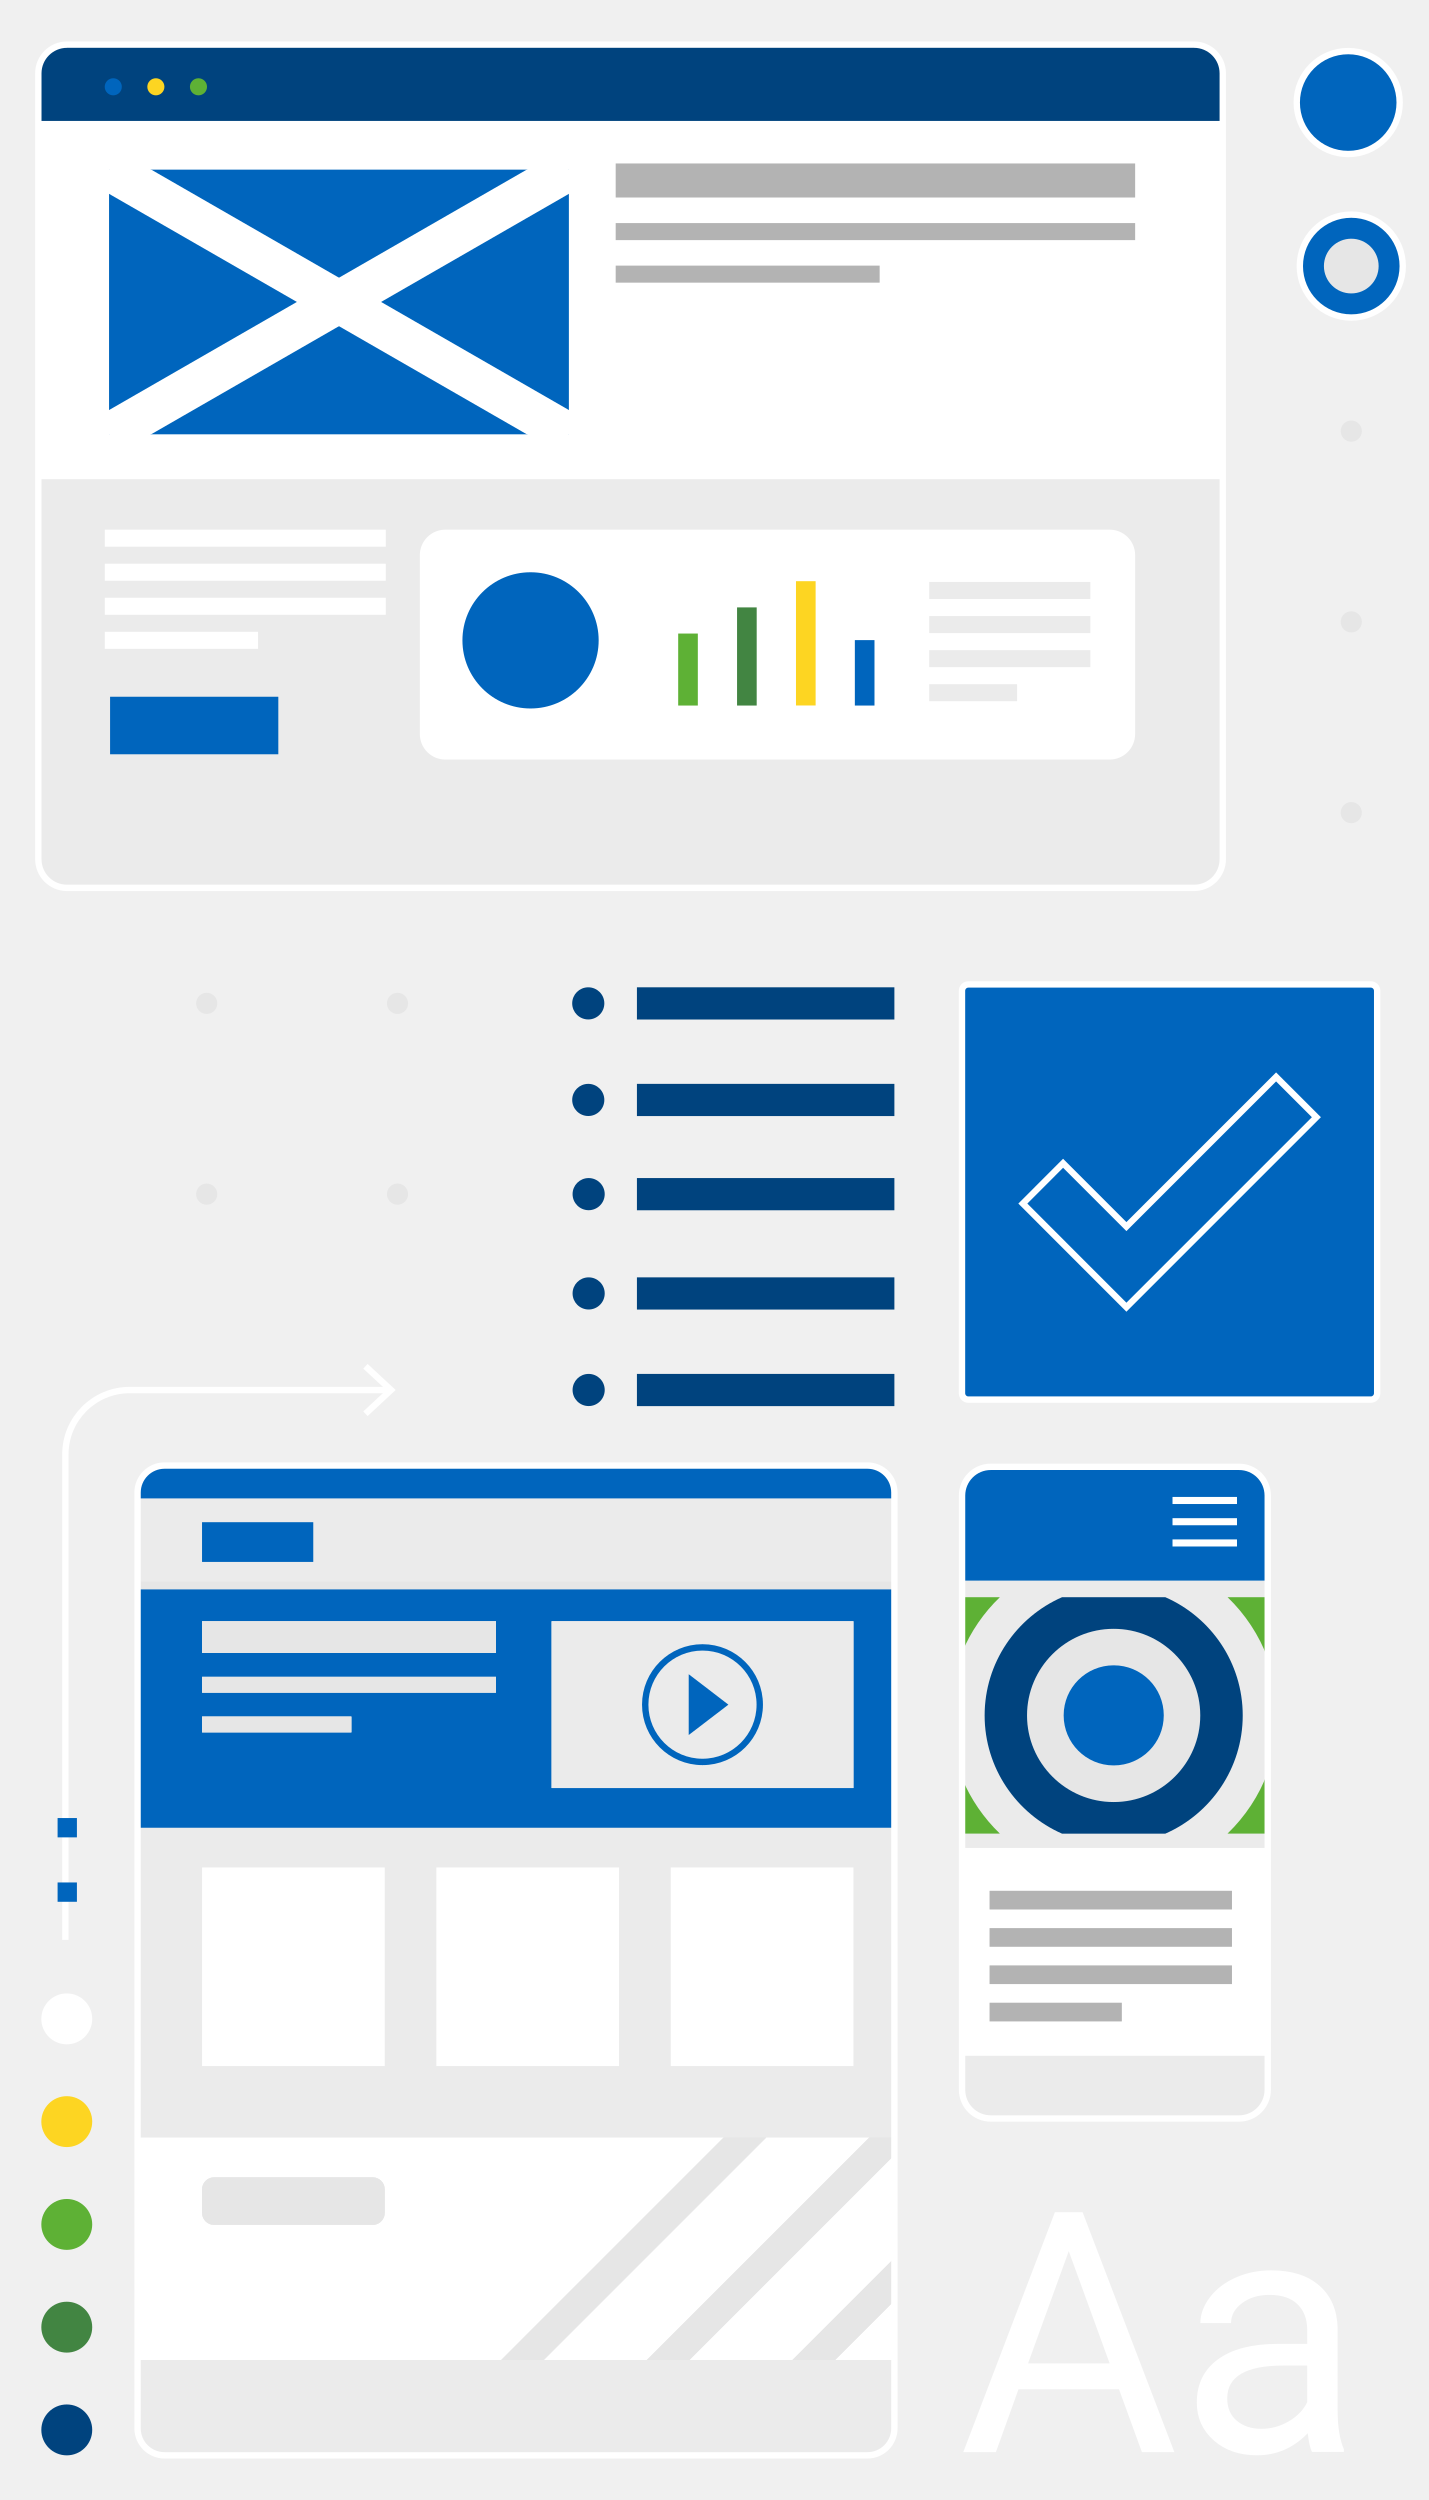
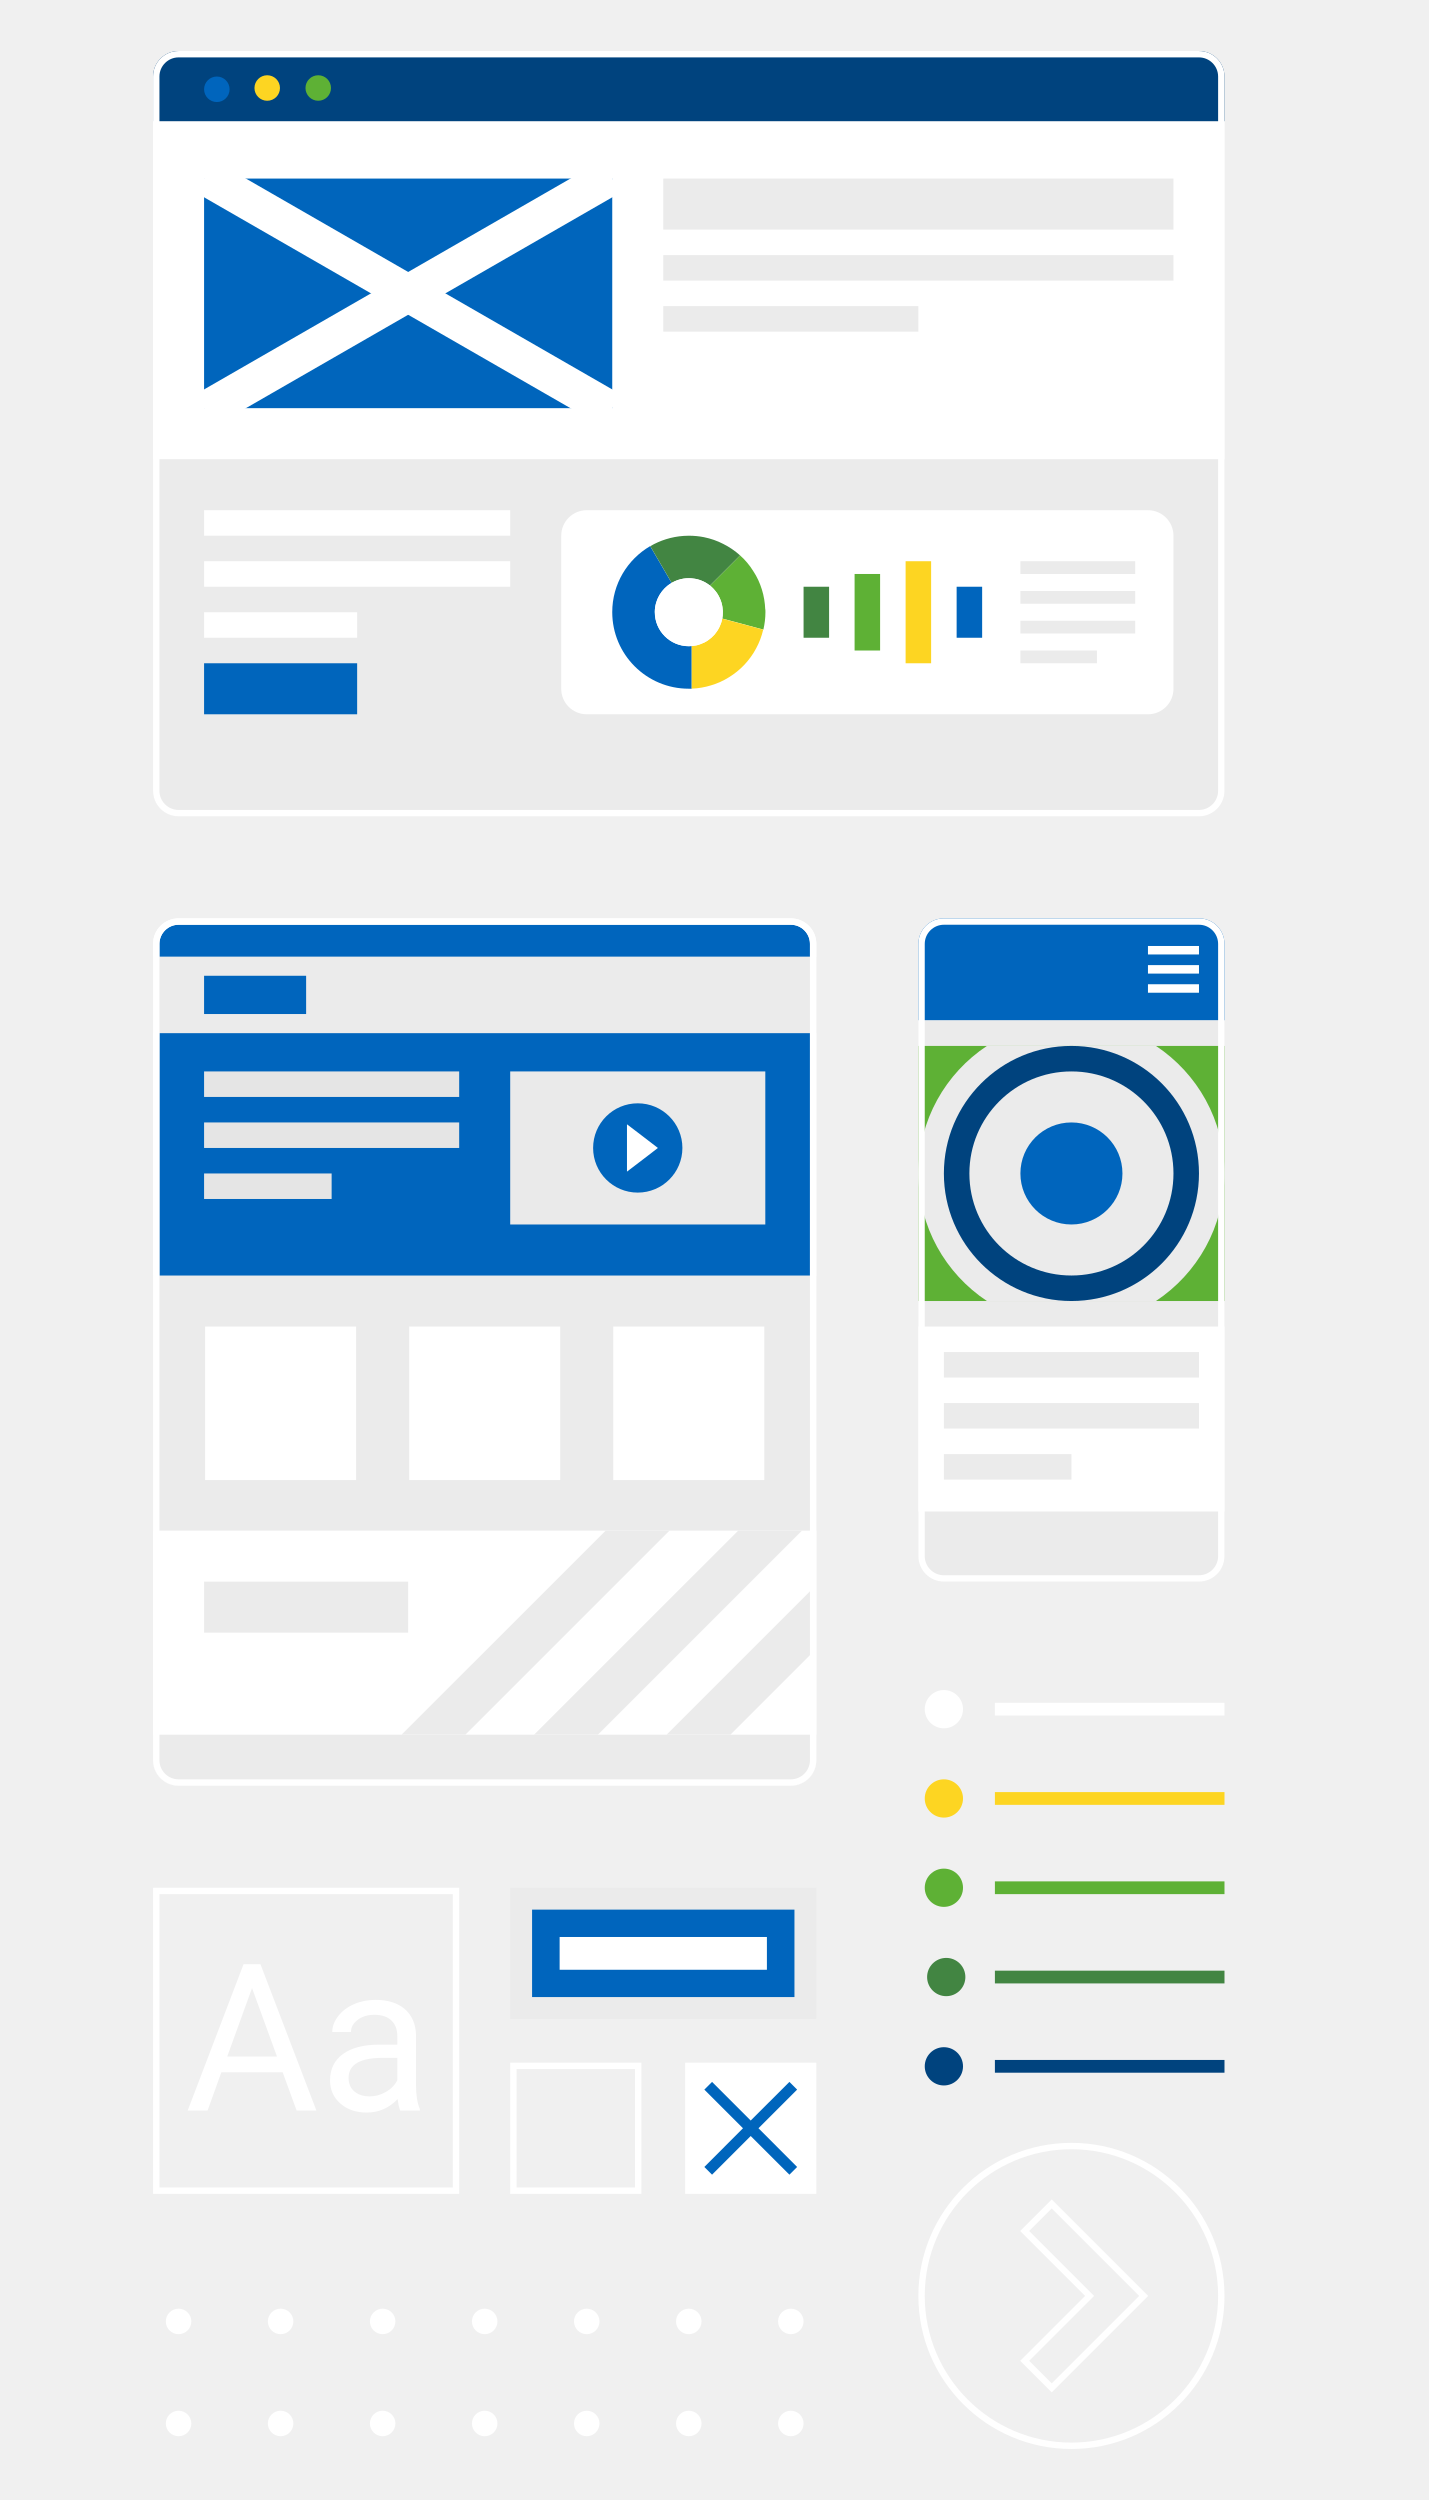
- <svg xmlns="http://www.w3.org/2000/svg" viewBox="0 0 224 392">
-   <path d="m175.46 374.64h-15.76l-3.54 9.85h-5.12l14.37-37.62h4.34l14.39 37.62h-5.09zm-14.26-4.06h12.79l-6.41-17.6z" fill="#fff" />
-   <path d="m205.72 384.48c-.28-.55-.5-1.53-.67-2.95-2.22 2.31-4.88 3.46-7.96 3.46-2.76 0-5.02-.78-6.78-2.34-1.77-1.56-2.65-3.54-2.65-5.93 0-2.91 1.11-5.17 3.32-6.78s5.33-2.42 9.34-2.42h4.65v-2.2c0-1.67-.5-3-1.5-3.99s-2.47-1.49-4.42-1.49c-1.71 0-3.14.43-4.29 1.29s-1.73 1.9-1.73 3.13h-4.81c0-1.4.5-2.74 1.49-4.04s2.33-2.33 4.03-3.09 3.56-1.14 5.59-1.14c3.22 0 5.75.81 7.57 2.42 1.83 1.61 2.77 3.83 2.84 6.65v12.87c0 2.57.33 4.61.98 6.12v.41h-5.01zm-7.93-3.64c1.5 0 2.92-.39 4.26-1.16 1.34-.78 2.32-1.78 2.92-3.02v-5.74h-3.75c-5.86 0-8.79 1.71-8.79 5.14 0 1.5.5 2.67 1.5 3.51s2.28 1.27 3.85 1.27z" fill="#fff" />
-   <g fill="#e6e6e6">
-     <circle cx="211.88" cy="37.68" r="1.66" />
-     <circle cx="211.88" cy="67.6" r="1.66" />
-     <circle cx="211.88" cy="97.51" r="1.66" />
-     <circle cx="211.88" cy="127.42" r="1.66" />
-     <circle cx="181.97" cy="37.68" r="1.66" />
-     <circle cx="181.97" cy="67.6" r="1.66" />
-     <circle cx="181.97" cy="97.51" r="1.66" />
-     <circle cx="181.97" cy="127.42" r="1.66" />
-     <circle cx="181.97" cy="247.06" r="1.66" />
-     <circle cx="152.06" cy="37.68" r="1.66" />
-     <circle cx="152.06" cy="67.6" r="1.66" />
-     <circle cx="152.06" cy="97.51" r="1.66" />
-     <circle cx="152.06" cy="127.42" r="1.66" />
-     <circle cx="152.06" cy="247.06" r="1.66" />
-     <circle cx="122.15" cy="37.68" r="1.66" />
-     <circle cx="122.15" cy="67.6" r="1.66" />
-     <circle cx="122.15" cy="97.51" r="1.66" />
-     <circle cx="122.15" cy="127.42" r="1.66" />
-     <circle cx="122.15" cy="157.33" r="1.66" />
-     <circle cx="122.15" cy="187.24" r="1.66" />
-     <circle cx="122.15" cy="217.15" r="1.66" />
-     <circle cx="122.15" cy="247.06" r="1.66" />
-     <circle cx="92.24" cy="37.68" r="1.66" />
-     <circle cx="92.24" cy="67.6" r="1.66" />
-     <circle cx="92.24" cy="97.51" r="1.66" />
-     <circle cx="92.24" cy="127.42" r="1.66" />
-     <circle cx="92.24" cy="157.33" r="1.66" />
-     <circle cx="92.3" cy="187.24" r="1.66" />
-     <circle cx="92.24" cy="217.15" r="1.66" />
-     <circle cx="92.24" cy="247.06" r="1.66" />
-     <circle cx="62.33" cy="37.68" r="1.66" />
-     <circle cx="62.33" cy="67.6" r="1.66" />
-     <circle cx="62.33" cy="97.51" r="1.66" />
-     <circle cx="62.33" cy="127.42" r="1.66" />
-     <circle cx="62.33" cy="157.33" r="1.66" />
-     <circle cx="62.33" cy="187.24" r="1.66" />
-     <circle cx="32.41" cy="37.68" r="1.66" />
-     <circle cx="32.41" cy="67.6" r="1.66" />
-     <circle cx="32.41" cy="97.51" r="1.66" />
-     <circle cx="32.41" cy="127.42" r="1.66" />
-     <circle cx="32.41" cy="157.33" r="1.66" />
-     <circle cx="32.41" cy="187.24" r="1.66" />
+ <svg xmlns="http://www.w3.org/2000/svg" id="New_large" viewBox="0 0 224 392">
+   <defs>
+     <style>.cls-1{fill:#00437e;}.cls-2{fill:#0065bd;}.cls-3{fill:#0065bc;}.cls-4{fill:#ebebeb;}.cls-5{fill:#eaeaea;}.cls-6{fill:#fff;}.cls-7{fill:#e5e5e5;}.cls-8{fill:#fdd522;}.cls-9{fill:#428542;}.cls-10{fill:#5eb135;}.cls-11{fill:none;stroke:#fff;stroke-miterlimit:10;}</style>
+   </defs>
+   <g>
+     <path class="cls-6" d="M71,297v46H25v-46h46m1-1H24v48h48v-48h0Z" />
+     <g id="Text">
+       <path class="cls-6" d="M44.32,324.93h-9.61l-2.16,6h-3.12l8.76-22.94h2.65l8.77,22.94h-3.1l-2.19-6Zm-8.69-2.47h7.8l-3.91-10.73-3.89,10.73Z" />
+       <path class="cls-6" d="M62.76,330.94c-.17-.34-.3-.93-.41-1.8-1.35,1.41-2.97,2.11-4.85,2.11-1.68,0-3.06-.47-4.14-1.43-1.08-.95-1.61-2.16-1.61-3.61,0-1.77,.67-3.15,2.02-4.14,1.35-.98,3.25-1.47,5.69-1.47h2.84v-1.34c0-1.02-.3-1.83-.91-2.43-.61-.6-1.51-.91-2.69-.91-1.04,0-1.91,.26-2.61,.79-.7,.53-1.06,1.16-1.06,1.91h-2.93c0-.85,.3-1.67,.91-2.47,.6-.79,1.42-1.42,2.46-1.88,1.03-.46,2.17-.69,3.41-.69,1.96,0,3.5,.49,4.62,1.47,1.11,.98,1.69,2.33,1.73,4.06v7.84c0,1.56,.2,2.81,.6,3.73v.25h-3.06Zm-4.84-2.22c.91,0,1.78-.24,2.6-.71,.82-.47,1.41-1.09,1.78-1.84v-3.5h-2.28c-3.57,0-5.36,1.05-5.36,3.13,0,.91,.3,1.63,.91,2.14s1.39,.77,2.35,.77Z" />
+     </g>
  </g>
-   <circle cx="92.24" cy="157.33" fill="#00437e" r="2.52" />
-   <path d="m99.87 154.81h40.37v5.05h-40.37z" fill="#00437e" />
-   <circle cx="92.24" cy="172.47" fill="#00437e" r="2.52" />
-   <path d="m99.87 169.95h40.37v5.05h-40.37z" fill="#00437e" />
-   <circle cx="92.3" cy="187.24" fill="#00437e" r="2.52" />
-   <path d="m99.87 184.72h40.37v5.05h-40.37z" fill="#00437e" />
-   <circle cx="92.3" cy="202.81" fill="#00437e" r="2.52" />
-   <path d="m99.87 200.29h40.37v5.05h-40.37z" fill="#00437e" />
-   <circle cx="92.3" cy="217.95" fill="#00437e" r="2.52" />
-   <path d="m99.87 215.43h40.37v5.05h-40.37z" fill="#00437e" />
-   <rect fill="#0065bd" height="65.1" rx="1" stroke="#fff" stroke-miterlimit="10" width="65.1" x="150.84" y="154.36" />
-   <path d="m176.62 192.33-9.93-9.93-6.31 6.32 9.92 9.93 6.32 6.32 6.32-6.32 23.47-23.47-6.32-6.32z" fill="#0065bd" stroke="#fff" stroke-miterlimit="10" />
-   <path d="m198.78 247.84h-47.94v2.6h5.94c-2.53 2.44-4.57 5.4-5.94 8.69v19.69c1.37 3.3 3.4 6.25 5.94 8.69h-5.94v2.25h47.94zm-16.06 39.68h-16.19c-7.14-3.13-12.14-10.26-12.14-18.54s5-15.41 12.14-18.54h16.19c7.14 3.13 12.14 10.26 12.14 18.54s-5.01 15.41-12.14 18.54zm16.06 0h-6.31c2.77-2.67 4.94-5.94 6.31-9.61zm-6.31-37.08h6.31v9.61c-1.36-3.67-3.54-6.94-6.31-9.61z" fill="#ebebeb" />
-   <path d="m174.63 255.39c-7.49 0-13.58 6.09-13.58 13.58s6.09 13.58 13.58 13.58 13.58-6.09 13.58-13.58-6.09-13.58-13.58-13.58zm0 21.43c-4.34 0-7.85-3.51-7.85-7.85s3.51-7.85 7.85-7.85 7.85 3.52 7.85 7.85-3.51 7.85-7.85 7.85z" fill="#e6e6e6" />
-   <path d="m150.84 322.34v5.61c0 2.45 1.99 4.44 4.44 4.44h39.06c2.45 0 4.44-1.99 4.44-4.44v-5.61z" fill="#ebebeb" />
-   <path d="m198.78 234.24c0-2.45-1.99-4.44-4.44-4.44h-39.06c-2.45 0-4.44 1.99-4.44 4.44v13.6h47.94z" fill="#0065bd" />
-   <path d="m183.85 234.72h10.11v1.11h-10.11z" fill="#fff" />
-   <path d="m183.85 238.05h10.11v1.11h-10.11z" fill="#fff" />
-   <path d="m183.85 241.38h10.11v1.11h-10.11z" fill="#fff" />
-   <path d="m174.63 261.12c-4.34 0-7.85 3.52-7.85 7.85s3.51 7.85 7.85 7.85 7.85-3.51 7.85-7.85-3.51-7.85-7.85-7.85z" fill="#0065bd" />
-   <path d="m182.72 250.44h-16.19c-7.14 3.13-12.14 10.26-12.14 18.54s5.01 15.41 12.14 18.54h16.19c7.14-3.13 12.14-10.26 12.14-18.54s-5-15.41-12.14-18.54zm-8.1 32.12c-7.49 0-13.58-6.09-13.58-13.58s6.09-13.58 13.58-13.58 13.58 6.09 13.58 13.58-6.09 13.58-13.58 13.58z" fill="#00437e" />
-   <path d="m198.78 287.51v-9.61c-1.36 3.67-3.54 6.94-6.31 9.61z" fill="#5eb135" />
-   <path d="m150.84 250.44v8.69c1.37-3.3 3.4-6.25 5.94-8.69z" fill="#5eb135" />
-   <path d="m192.48 250.44c2.77 2.67 4.94 5.94 6.31 9.61v-9.61z" fill="#5eb135" />
-   <path d="m150.84 278.82v8.69h5.94c-2.53-2.44-4.57-5.4-5.94-8.69z" fill="#5eb135" />
-   <path d="m198.78 289.76h-47.94v32.58h47.94zm-22.89 27.2h-20.73v-2.92h20.73zm17.27-5.85h-38v-2.92h38zm0-5.85h-38v-2.92h38zm-38-5.85v-2.92h38v2.92z" fill="#fff" />
-   <path d="m155.17 296.48h38v2.92h-38z" fill="#b3b3b3" />
-   <path d="m155.17 302.33h38v2.92h-38z" fill="#b3b3b3" />
-   <path d="m155.17 308.18h38v2.92h-38z" fill="#b3b3b3" />
-   <path d="m155.17 314.03h20.73v2.92h-20.73z" fill="#b3b3b3" />
-   <rect fill="none" height="102.18" rx="4.5" stroke="#fff" stroke-miterlimit="10" width="47.93" x="150.85" y="230" />
-   <rect fill="#ebebeb" height="155.2" rx="4" width="118.45" x="21.69" y="229.8" />
-   <path d="m31.68 238.68h17.44v6.23h-17.44z" fill="#0065bd" />
-   <path d="m140.13 234.95v-1.37c0-2.09-1.69-3.78-3.78-3.78h-110.88c-2.09 0-3.78 1.69-3.78 3.78v1.37h118.45z" fill="#0065bd" />
-   <path d="m21.69 247.98h118.45v1.25h-118.45z" fill="#e6e6e6" />
-   <path d="m21.69 286.59h118.45v-37.37h-118.45zm64.8-32.39h47.33v26.16h-47.33zm-54.81 0h46.09v4.98h-46.09zm0 8.72h46.09v2.49h-46.09zm23.42 6.23v2.49h-23.42v-2.49z" fill="#0065bd" />
-   <path d="m133.82 254.21h-47.33v26.16h47.33zm-23.36 23.1c-5.41 0-9.81-4.4-9.81-9.82s4.4-9.81 9.81-9.81 9.81 4.4 9.81 9.81-4.4 9.82-9.81 9.82z" fill="#ebebeb" />
-   <path d="m31.68 254.21h46.09v4.98h-46.09z" fill="#e6e6e6" />
-   <path d="m31.68 262.93h46.09v2.49h-46.09z" fill="#e6e6e6" />
-   <path d="m31.68 269.15h23.42v2.49h-23.42z" fill="#e6e6e6" />
-   <path d="m31.68 292.82h28.65v31.14h-28.65z" fill="#fff" />
-   <path d="m21.69 335.17v34.88h56.89l34.88-34.88zm36.75 13.7h-24.87c-1.04 0-1.89-.85-1.89-1.89v-3.69c0-1.04.85-1.89 1.89-1.89h24.87c1.04 0 1.89.85 1.89 1.89v3.69c0 1.04-.85 1.89-1.89 1.89z" fill="#fff" />
-   <path d="m140.13 338.02-32.03 32.03h16.15l15.88-15.88z" fill="#fff" />
-   <path d="m120.14 335.17-34.88 34.88h16.15l34.88-34.88z" fill="#fff" />
-   <path d="m140.13 360.86-9.19 9.19h9.19z" fill="#fff" />
-   <path d="m113.45 335.17-34.87 34.88h6.68l34.88-34.88z" fill="#e6e6e6" />
-   <path d="m140.13 335.17h-3.84l-34.88 34.88h6.69l32.03-32.03z" fill="#e6e6e6" />
-   <path d="m140.13 354.17-15.88 15.88h6.69l9.19-9.19z" fill="#e6e6e6" />
-   <rect fill="#e6e6e6" height="7.47" rx="1.89" width="28.65" x="31.68" y="341.4" />
-   <path d="m105.17 292.82h28.65v31.14h-28.65z" fill="#fff" />
-   <path d="m68.42 292.82h28.65v31.14h-28.65z" fill="#fff" />
-   <circle cx="110.15" cy="267.29" fill="none" r="8.98" stroke="#0065bd" stroke-miterlimit="10" />
-   <path d="m107.99 262.52v4.77 4.76l3.11-2.38 3.11-2.38-3.11-2.39z" fill="#0065bd" />
-   <rect fill="none" height="155.2" rx="4.23" stroke="#fff" stroke-miterlimit="10" width="118.67" x="21.57" y="229.8" />
-   <circle cx="10.47" cy="316.56" fill="#fff" r="3.99" />
-   <circle cx="10.47" cy="332.67" fill="#fdd522" r="3.99" />
-   <circle cx="10.47" cy="348.79" fill="#5eb135" r="3.99" />
-   <circle cx="10.47" cy="364.9" fill="#428542" r="3.99" />
-   <circle cx="10.47" cy="381.01" fill="#00437e" r="3.99" />
-   <path d="m10.25 304.17v-76.12c0-5.57 4.52-10.09 10.09-10.09h40.61" fill="none" stroke="#fff" stroke-miterlimit="10" />
-   <path d="m57.64 222.04-.68-.73 3.61-3.36-3.61-3.35.68-.74 4.4 4.09z" fill="#fff" />
-   <path d="m9.03 285.07h3.03v3.03h-3.03z" fill="#0065bd" />
-   <path d="m9.03 295.17h3.03v3.03h-3.03z" fill="#0065bd" />
-   <circle cx="211.4" cy="16.08" fill="#0065bd" r="8.07" stroke="#fff" stroke-miterlimit="10" />
-   <circle cx="211.88" cy="41.72" fill="#0065bd" r="8.07" stroke="#fff" stroke-miterlimit="10" />
-   <circle cx="211.88" cy="41.72" fill="#e6e6e6" r="4.29" />
-   <rect fill="#ebebeb" height="132.22" rx="4" width="185.63" x="6.06" y="7" />
-   <path d="m6.06 18.96h185.29v56.18h-185.29z" fill="#fff" />
-   <path d="m187.63 7h-177.52c-2.24 0-4.06 1.82-4.06 4.06v7.9h185.64v-7.9c0-2.24-1.82-4.06-4.06-4.06z" fill="#00437e" />
-   <rect fill="#fff" height="36.05" rx="4" width="112.16" x="65.83" y="83.05" />
-   <path d="m43.64 118.27h-26.38v-9.02h26.38z" fill="#0065bd" />
-   <path d="m96.54 25.63h81.45v5.34h-81.45z" fill="#b3b3b3" />
-   <path d="m16.43 83.05h44.06v2.67h-44.06z" fill="#fff" />
-   <path d="m16.43 88.39h44.06v2.67h-44.06z" fill="#fff" />
-   <path d="m16.43 93.73h44.06v2.67h-44.06z" fill="#fff" />
-   <path d="m16.43 99.07h24.03v2.67h-24.03z" fill="#fff" />
-   <path d="m145.7 91.25h25.27v2.67h-25.27z" fill="#ebebeb" />
-   <path d="m145.7 96.6h25.27v2.67h-25.27z" fill="#ebebeb" />
-   <path d="m145.7 101.94h25.27v2.67h-25.27z" fill="#ebebeb" />
-   <path d="m145.7 107.28h13.78v2.67h-13.78z" fill="#ebebeb" />
-   <path d="m96.54 34.98h81.45v2.67h-81.45z" fill="#b3b3b3" />
-   <path d="m96.54 41.65h41.39v2.67h-41.39z" fill="#b3b3b3" />
-   <path d="m17.1 26.6h72.1v41.5h-72.1z" fill="#0065bd" />
-   <path d="m87.8 71.09-72.1-41.5 2.8-5.99 72.1 41.5z" fill="#fff" />
-   <path d="m18.5 71.09-2.8-5.99 72.1-41.5 2.8 5.99z" fill="#fff" />
-   <circle cx="17.76" cy="13.61" fill="#0065bd" r="1.34" />
-   <circle cx="24.44" cy="13.61" fill="#fdd522" r="1.34" />
-   <circle cx="31.12" cy="13.61" fill="#5eb135" r="1.34" />
-   <circle cx="83.19" cy="100.41" fill="#0065bd" r="10.68" />
-   <path d="m106.34 99.34h3.08v11.29h-3.08z" fill="#5eb135" />
-   <path d="m115.57 95.24h3.08v15.39h-3.08z" fill="#428542" />
-   <path d="m124.81 91.13h3.08v19.49h-3.08z" fill="#fdd522" />
-   <path d="m134.04 100.37h3.08v10.26h-3.08z" fill="#0065bd" />
-   <rect fill="none" height="132.22" rx="4.5" stroke="#fff" stroke-miterlimit="10" width="185.72" x="6.01" y="7" />
+   <g id="Page_nav">
+     <path class="cls-6" d="M168,337c12.68,0,23,10.32,23,23s-10.32,23-23,23-23-10.32-23-23,10.32-23,23-23m0-1c-13.25,0-24,10.75-24,24s10.75,24,24,24,24-10.75,24-24-10.75-24-24-24h0Z" />
+     <polygon class="cls-11" points="164.91 374.42 160.67 370.18 170.85 360 160.67 349.82 164.91 345.58 179.33 360 164.91 374.42" />
+   </g>
+   <g>
+     <circle class="cls-6" cx="28" cy="364" r="2" />
+     <circle class="cls-6" cx="28" cy="380" r="2" />
+     <circle class="cls-6" cx="44" cy="364" r="2" />
+     <circle class="cls-6" cx="44" cy="380" r="2" />
+     <circle class="cls-6" cx="60" cy="364" r="2" />
+     <circle class="cls-6" cx="60" cy="380" r="2" />
+     <circle class="cls-6" cx="76" cy="364" r="2" />
+     <circle class="cls-6" cx="76" cy="380" r="2" />
+     <circle class="cls-6" cx="92" cy="364" r="2" />
+     <circle class="cls-6" cx="92" cy="380" r="2" />
+     <circle class="cls-6" cx="108" cy="364" r="2" />
+     <circle class="cls-6" cx="108" cy="380" r="2" />
+     <circle class="cls-6" cx="124" cy="364" r="2" />
+     <circle class="cls-6" cx="124" cy="380" r="2" />
+   </g>
+   <g id="Desktop">
+     <rect class="cls-4" x="24" y="8" width="168" height="120" rx="4" ry="4" />
+     <rect class="cls-6" x="24" y="19" width="168" height="53" />
+     <rect class="cls-3" x="32" y="104" width="24" height="8" />
+     <rect class="cls-6" x="32" y="80" width="48" height="4" />
+     <rect class="cls-6" x="32" y="88" width="48" height="4" />
+     <rect class="cls-6" x="32" y="96" width="24" height="4" />
+     <g>
+       <g>
+         <rect class="cls-4" x="104" y="28" width="80" height="8" />
+         <g>
+           <rect class="cls-4" x="104" y="40" width="80" height="4" />
+           <rect class="cls-4" x="104" y="48" width="40" height="4" />
+         </g>
+       </g>
+       <rect class="cls-3" x="32" y="28" width="64" height="36" />
+     </g>
+     <polygon class="cls-6" points="94.62 66.98 30.91 30.31 33.38 25.02 97.09 61.69 94.62 66.98" />
+     <path class="cls-1" d="M28,8H188c2.21,0,4,1.79,4,4v7H24v-7c0-2.21,1.79-4,4-4Z" />
+     <polygon class="cls-6" points="33.38 66.98 30.91 61.69 94.62 25.02 97.09 30.31 33.38 66.98" />
+     <circle class="cls-2" cx="34" cy="14" r="2" />
+     <path class="cls-6" d="M188,9c1.65,0,3,1.35,3,3V124c0,1.65-1.35,3-3,3H28c-1.65,0-3-1.35-3-3V12c0-1.65,1.35-3,3-3H188m0-1H28c-2.21,0-4,1.79-4,4V124c0,2.21,1.79,4,4,4H188c2.21,0,4-1.79,4-4V12c0-2.21-1.79-4-4-4h0Z" />
+     <circle class="cls-8" cx="41.9" cy="13.8" r="2" />
+     <circle class="cls-10" cx="49.9" cy="13.8" r="2" />
+     <rect class="cls-6" x="88" y="80" width="96" height="32" rx="4" ry="4" />
+     <rect class="cls-4" x="160" y="88" width="18" height="2" />
+     <g id="Pie">
+       <g>
+         <path class="cls-10" d="M119.99,95.57c-.04-1.09-.22-2.15-.53-3.14-.32-1.03-.76-2-1.35-2.88-.56-.92-1.26-1.74-2.06-2.46l-4.72,4.72c.38,.32,.71,.66,1,1.05,.28,.39,.51,.81,.68,1.28,.17,.44,.28,.92,.31,1.41,.03,.15,.03,.29,.03,.44,0,.33-.03,.67-.09,.99,0,0,0,0,0,.01l6.44,1.73c.2-.88,.32-1.8,.32-2.74,0-.14,0-.28-.01-.42Z" />
+         <path class="cls-2" d="M108.46,101.31v6.68c-.15,0-.31,0-.47,0-6.62,0-11.99-5.37-11.99-12.01,0-4.42,2.39-8.27,5.95-10.35l3.36,5.76c-1.57,.93-2.64,2.65-2.64,4.6,0,2.95,2.4,5.33,5.33,5.33,.16,0,.31-.01,.46-.02Z" />
+         <path class="cls-8" d="M113.24,97c-.08,.48-.24,.92-.44,1.33-.21,.43-.47,.81-.76,1.16-.31,.35-.65,.65-1.04,.92-.36,.25-.77,.45-1.2,.6-.41,.16-.85,.25-1.31,.29,0,0-.02,0-.03,0v6.68c1.06-.04,2.08-.22,3.04-.52,.99-.29,1.95-.73,2.81-1.27,.89-.55,1.71-1.21,2.42-1.97,.71-.76,1.34-1.62,1.83-2.55,.5-.92,.87-1.9,1.11-2.94l-6.44-1.73Z" />
+         <path class="cls-9" d="M116.04,87.09l-4.72,4.72h0c-.39-.3-.8-.56-1.27-.74-.44-.19-.92-.31-1.43-.36-.2-.03-.4-.04-.61-.04-.29,0-.57,.02-.84,.06-.66,.11-1.29,.33-1.85,.67l-3.36-5.76c1.56-.91,3.34-1.48,5.24-1.61,.27-.02,.54-.03,.8-.03,.82,0,1.62,.08,2.38,.23,1.07,.22,2.09,.57,3.03,1.06,.96,.48,1.85,1.09,2.64,1.8Z" />
+       </g>
+       <path class="cls-6" d="M102.67,96c0-2.65,1.96-4.87,4.49-5.27,.27-.04,.55-.07,.84-.07,.21,0,.41,.01,.61,.04,.51,.05,.99,.17,1.43,.36,.47,.19,.88,.44,1.27,.73,.39,.32,.72,.67,1.01,1.07,.28,.39,.51,.81,.68,1.28,.17,.44,.28,.92,.31,1.41,.03,.15,.03,.29,.03,.44,0,.33-.03,.67-.09,.99-.08,.48-.24,.93-.44,1.35-.21,.43-.47,.81-.76,1.16-.31,.35-.65,.65-1.04,.92-.36,.25-.77,.45-1.2,.6-.41,.16-.85,.25-1.31,.29-.16,.01-.32,.03-.49,.03-2.93,0-5.33-2.39-5.33-5.33Z" />
+     </g>
+     <g>
+       <rect class="cls-9" x="126" y="92" width="4" height="8" />
+       <rect class="cls-10" x="134" y="90" width="4" height="12" />
+       <rect class="cls-8" x="142" y="88" width="4" height="16" />
+       <rect class="cls-2" x="150" y="92" width="4" height="8" />
+     </g>
+     <rect class="cls-4" x="160" y="92.67" width="18" height="2" />
+     <rect class="cls-4" x="160" y="97.33" width="18" height="2" />
+     <rect class="cls-4" x="160" y="102" width="12" height="2" />
+   </g>
+   <g id="Tablet">
+     <g>
+       <rect class="cls-2" x="24.5" y="144.5" width="103" height="135" rx="3.5" ry="3.5" />
+       <path class="cls-6" d="M124,145c1.65,0,3,1.35,3,3v128c0,1.65-1.35,3-3,3H28c-1.65,0-3-1.35-3-3V148c0-1.65,1.35-3,3-3H124m0-1H28c-2.21,0-4,1.79-4,4v128c0,2.21,1.79,4,4,4H124c2.21,0,4-1.79,4-4V148c0-2.21-1.79-4-4-4h0Z" />
+     </g>
+     <rect class="cls-4" x="24" y="150" width="104" height="12" />
+     <path class="cls-4" d="M24,200h104v76c0,2.21-1.79,4-4,4H28c-2.21,0-4-1.79-4-4v-76h0Z" />
+     <rect class="cls-6" x="24" y="240" width="104" height="32" />
+     <g>
+       <polygon class="cls-4" points="104.98 240 72.97 272 62.96 272 94.97 240 104.98 240" />
+       <polygon class="cls-4" points="125.75 240 93.75 272 83.74 272 115.75 240 125.75 240" />
+       <polygon class="cls-4" points="127.04 249.48 127.04 259.49 114.53 272 104.52 272 127.04 249.48" />
+     </g>
+     <rect class="cls-6" x="32.16" y="208" width="23.68" height="24.07" />
+     <rect class="cls-6" x="96.16" y="208" width="23.68" height="24.07" />
+     <rect class="cls-6" x="64.16" y="208" width="23.68" height="24.07" />
+     <rect class="cls-2" x="32" y="153" width="16" height="6" />
+     <rect class="cls-7" x="32" y="168" width="40" height="4" />
+     <rect class="cls-7" x="32" y="176" width="40" height="4" />
+     <rect class="cls-5" x="80" y="168" width="40" height="24" />
+     <g>
+       <circle class="cls-3" cx="100" cy="180" r="7" />
+       <polygon class="cls-6" points="98.31 176.29 98.31 180 98.31 183.71 100.74 181.86 103.16 180 100.74 178.14 98.31 176.29" />
+     </g>
+     <rect class="cls-4" x="32" y="248" width="32" height="8" />
+     <rect class="cls-7" x="32" y="184" width="20" height="4" />
+     <path class="cls-6" d="M124,145c1.65,0,3,1.35,3,3v128c0,1.65-1.35,3-3,3H28c-1.65,0-3-1.35-3-3V148c0-1.65,1.35-3,3-3H124m0-1H28c-2.21,0-4,1.79-4,4v128c0,2.21,1.79,4,4,4H124c2.21,0,4-1.79,4-4V148c0-2.21-1.79-4-4-4h0Z" />
+   </g>
+   <g id="Mobile">
+     <path class="cls-2" d="M192,160h-48v-12c0-2.21,1.79-4,4-4h40c2.21,0,4,1.79,4,4v12Z" />
+     <path class="cls-4" d="M144,160h48v84c0,2.21-1.79,4-4,4h-40c-2.21,0-4-1.79-4-4v-84h0Z" />
+     <g>
+       <rect class="cls-10" x="144" y="164" width="48" height="40" />
+       <g>
+         <path class="cls-4" d="M192,184c0,8.35-4.27,15.71-10.75,20h-26.5c-6.48-4.29-10.75-11.65-10.75-20s4.27-15.71,10.75-20h26.5c6.48,4.29,10.75,11.65,10.75,20Z" />
+         <circle class="cls-1" cx="168" cy="184" r="20" />
+         <circle class="cls-4" cx="168" cy="184" r="16" />
+         <circle class="cls-4" cx="168" cy="184" r="12" />
+         <circle class="cls-2" cx="168" cy="184" r="8" />
+       </g>
+     </g>
+     <g id="Outline">
+       <path class="cls-6" d="M188,145c1.65,0,3,1.35,3,3v96c0,1.65-1.35,3-3,3h-40c-1.65,0-3-1.35-3-3v-96c0-1.65,1.35-3,3-3h40m0-1h-40c-2.21,0-4,1.79-4,4v96c0,2.21,1.79,4,4,4h40c2.21,0,4-1.79,4-4v-96c0-2.21-1.79-4-4-4h0Z" />
+     </g>
+     <rect class="cls-6" x="144" y="208" width="48" height="29" />
+     <rect class="cls-4" x="148" y="212" width="40" height="4" />
+     <rect class="cls-4" x="148" y="220" width="40" height="4" />
+     <rect class="cls-4" x="148" y="228" width="20" height="4" />
+     <g>
+       <rect class="cls-6" x="180" y="148.33" width="8" height="1.33" />
+       <rect class="cls-6" x="180" y="151.33" width="8" height="1.33" />
+       <rect class="cls-6" x="180" y="154.33" width="8" height="1.33" />
+     </g>
+   </g>
+   <g>
+     <g>
+       <circle class="cls-6" cx="148" cy="268" r="3" />
+       <rect class="cls-6" x="156" y="267" width="36" height="2" />
+     </g>
+     <g>
+       <circle class="cls-8" cx="148" cy="282" r="3" />
+       <rect class="cls-8" x="156" y="281" width="36" height="2" />
+     </g>
+     <g>
+       <circle class="cls-10" cx="148" cy="296" r="3" />
+       <rect class="cls-10" x="156" y="295" width="36" height="2" />
+     </g>
+     <g>
+       <circle class="cls-9" cx="148.37" cy="310" r="3" />
+       <rect class="cls-9" x="156" y="309" width="36" height="2" />
+     </g>
+     <g>
+       <circle class="cls-1" cx="148" cy="324" r="3" />
+       <rect class="cls-1" x="156" y="323" width="36" height="2" />
+     </g>
+   </g>
+   <g>
+     <g>
+       <g>
+         <rect class="cls-6" x="107.43" y="323.43" width="20.57" height="20.57" transform="translate(235.43 667.43) rotate(-180)" />
+         <polygon class="cls-3" points="124.99 339.78 123.78 340.99 117.71 334.93 111.65 340.99 110.44 339.78 116.5 333.71 110.44 327.65 111.65 326.44 117.71 332.5 123.78 326.44 124.99 327.65 118.93 333.71 124.99 339.78" />
+       </g>
+       <path class="cls-6" d="M99.57,324.43v18.57h-18.57v-18.57h18.57m1-1h-20.57v20.57h20.57v-20.57h0Z" />
+     </g>
+     <rect class="cls-4" x="80" y="296" width="48" height="20.57" transform="translate(208 612.57) rotate(180)" />
+     <rect class="cls-2" x="83.43" y="299.43" width="41.14" height="13.71" transform="translate(208 612.57) rotate(180)" />
+     <rect class="cls-6" x="87.75" y="303.71" width="32.5" height="5.14" transform="translate(208 612.57) rotate(180)" />
+   </g>
</svg>
